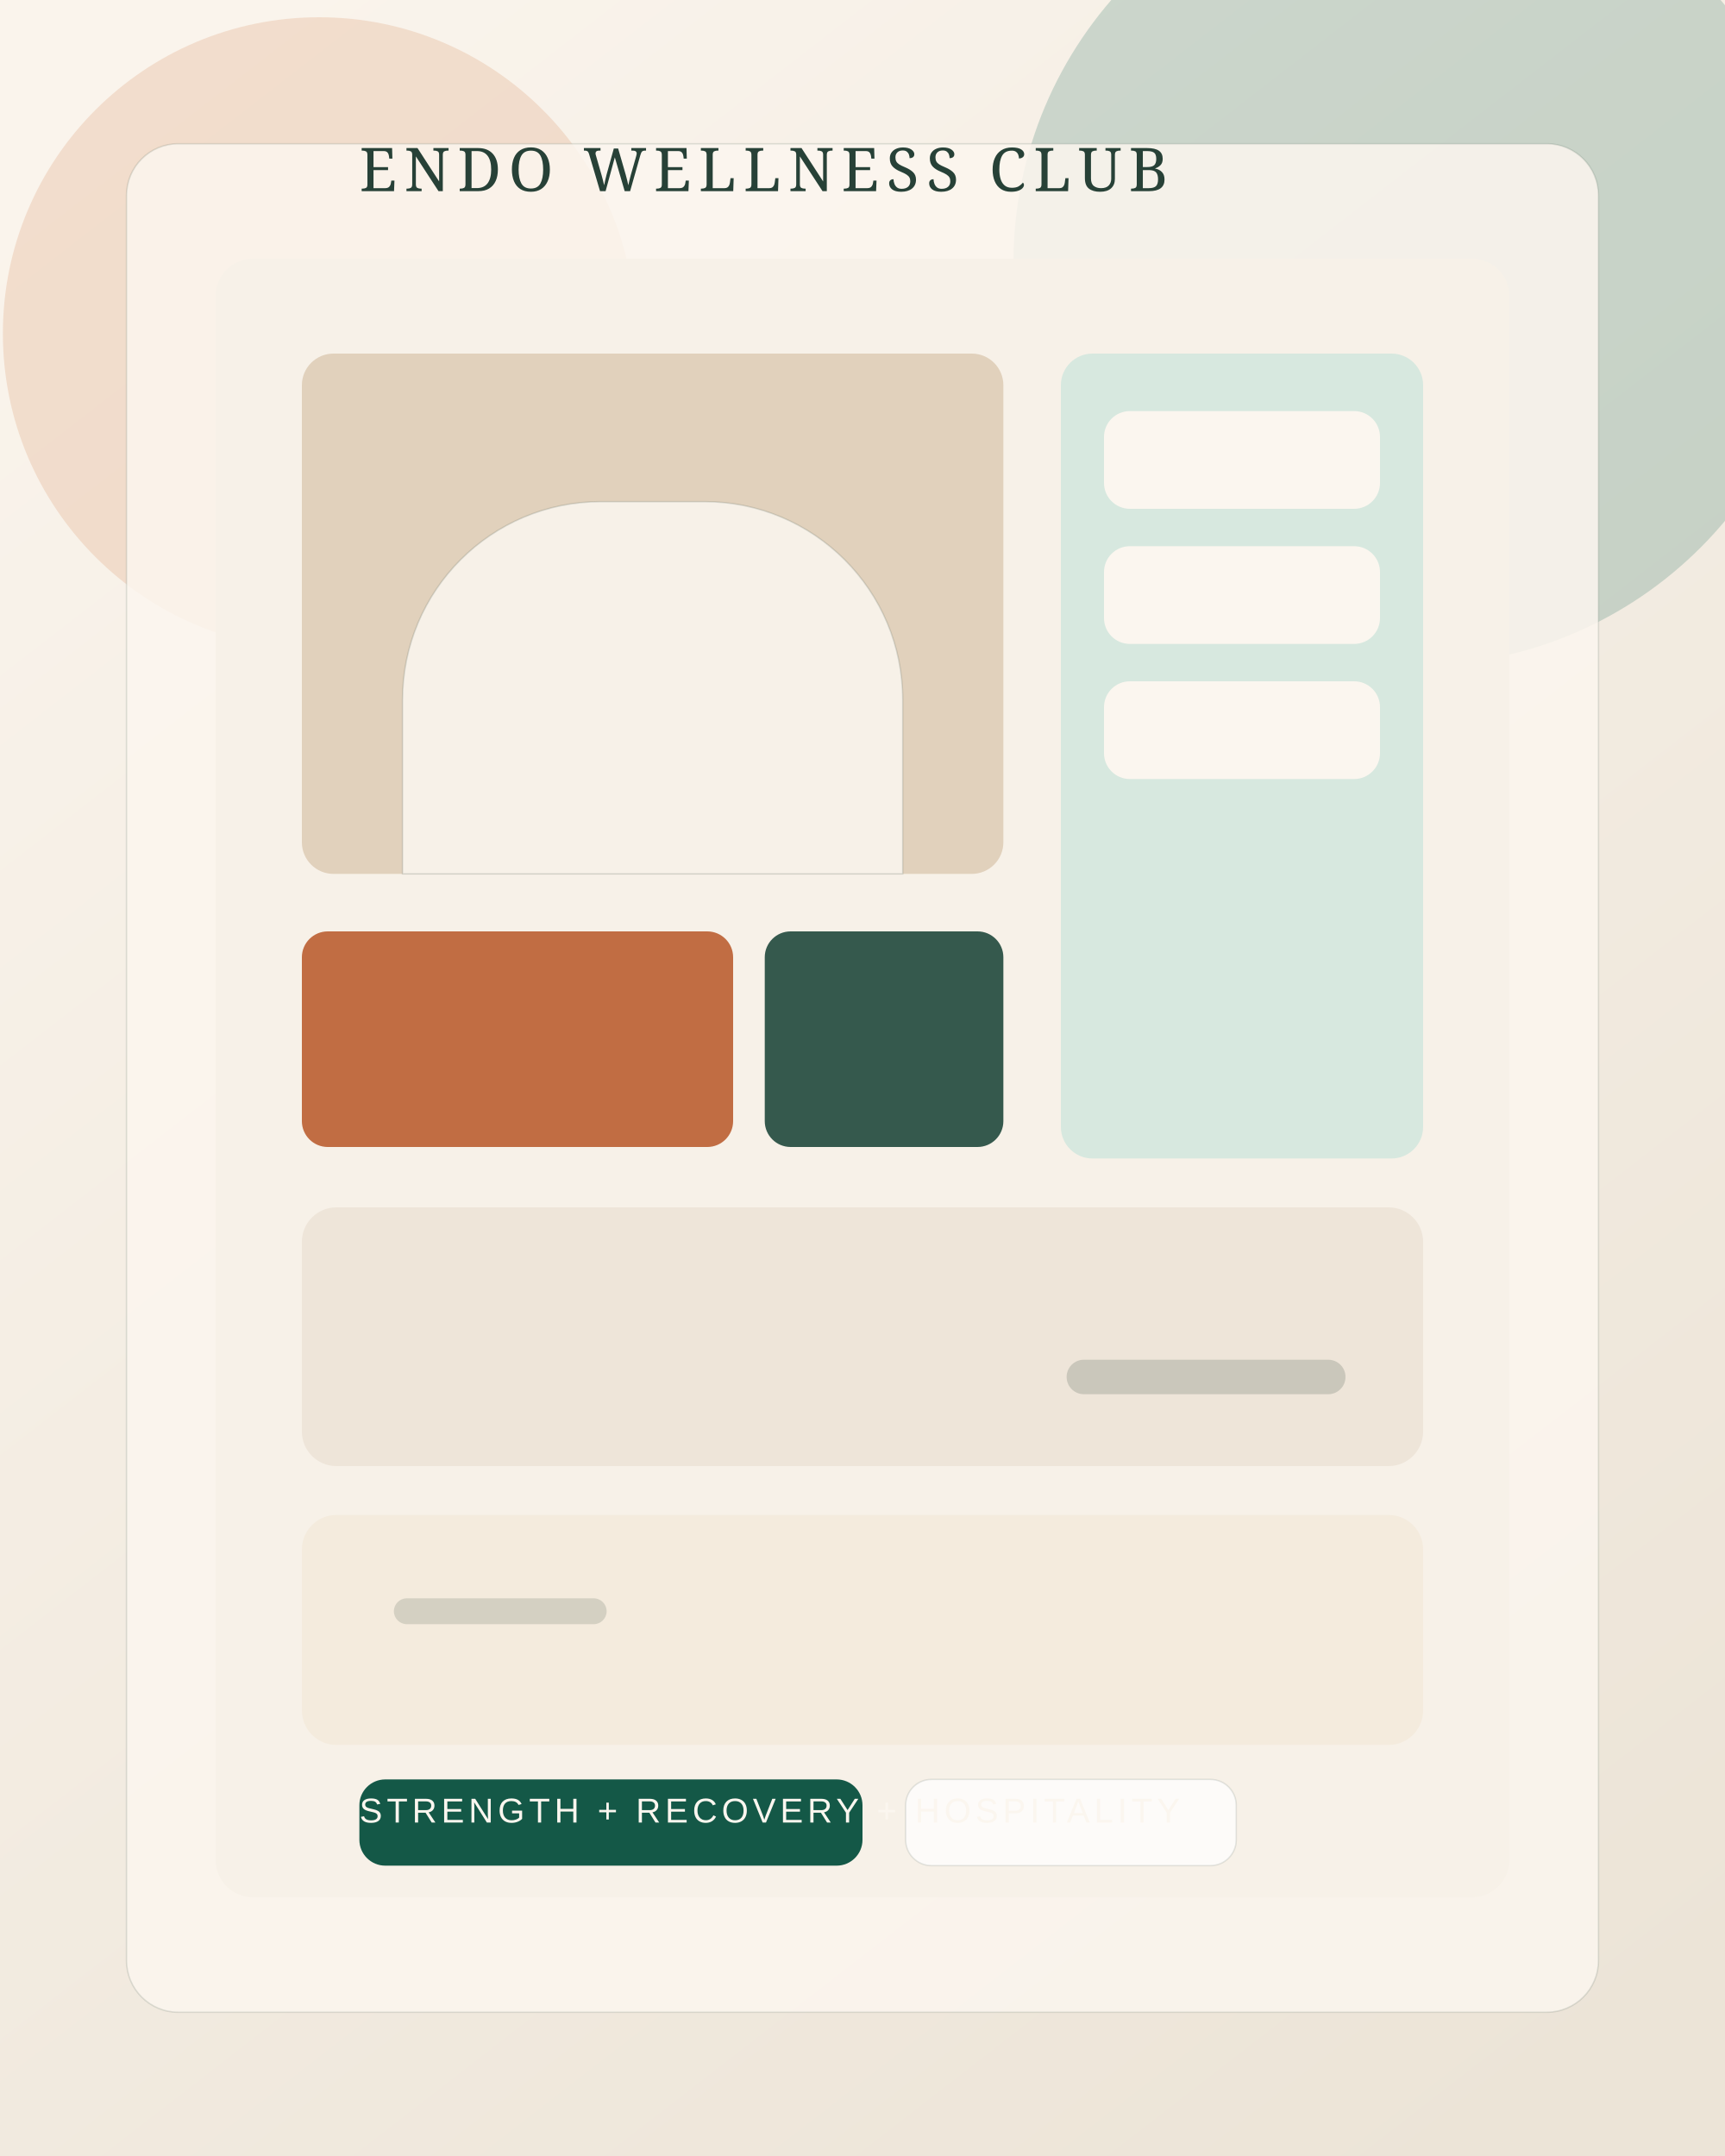
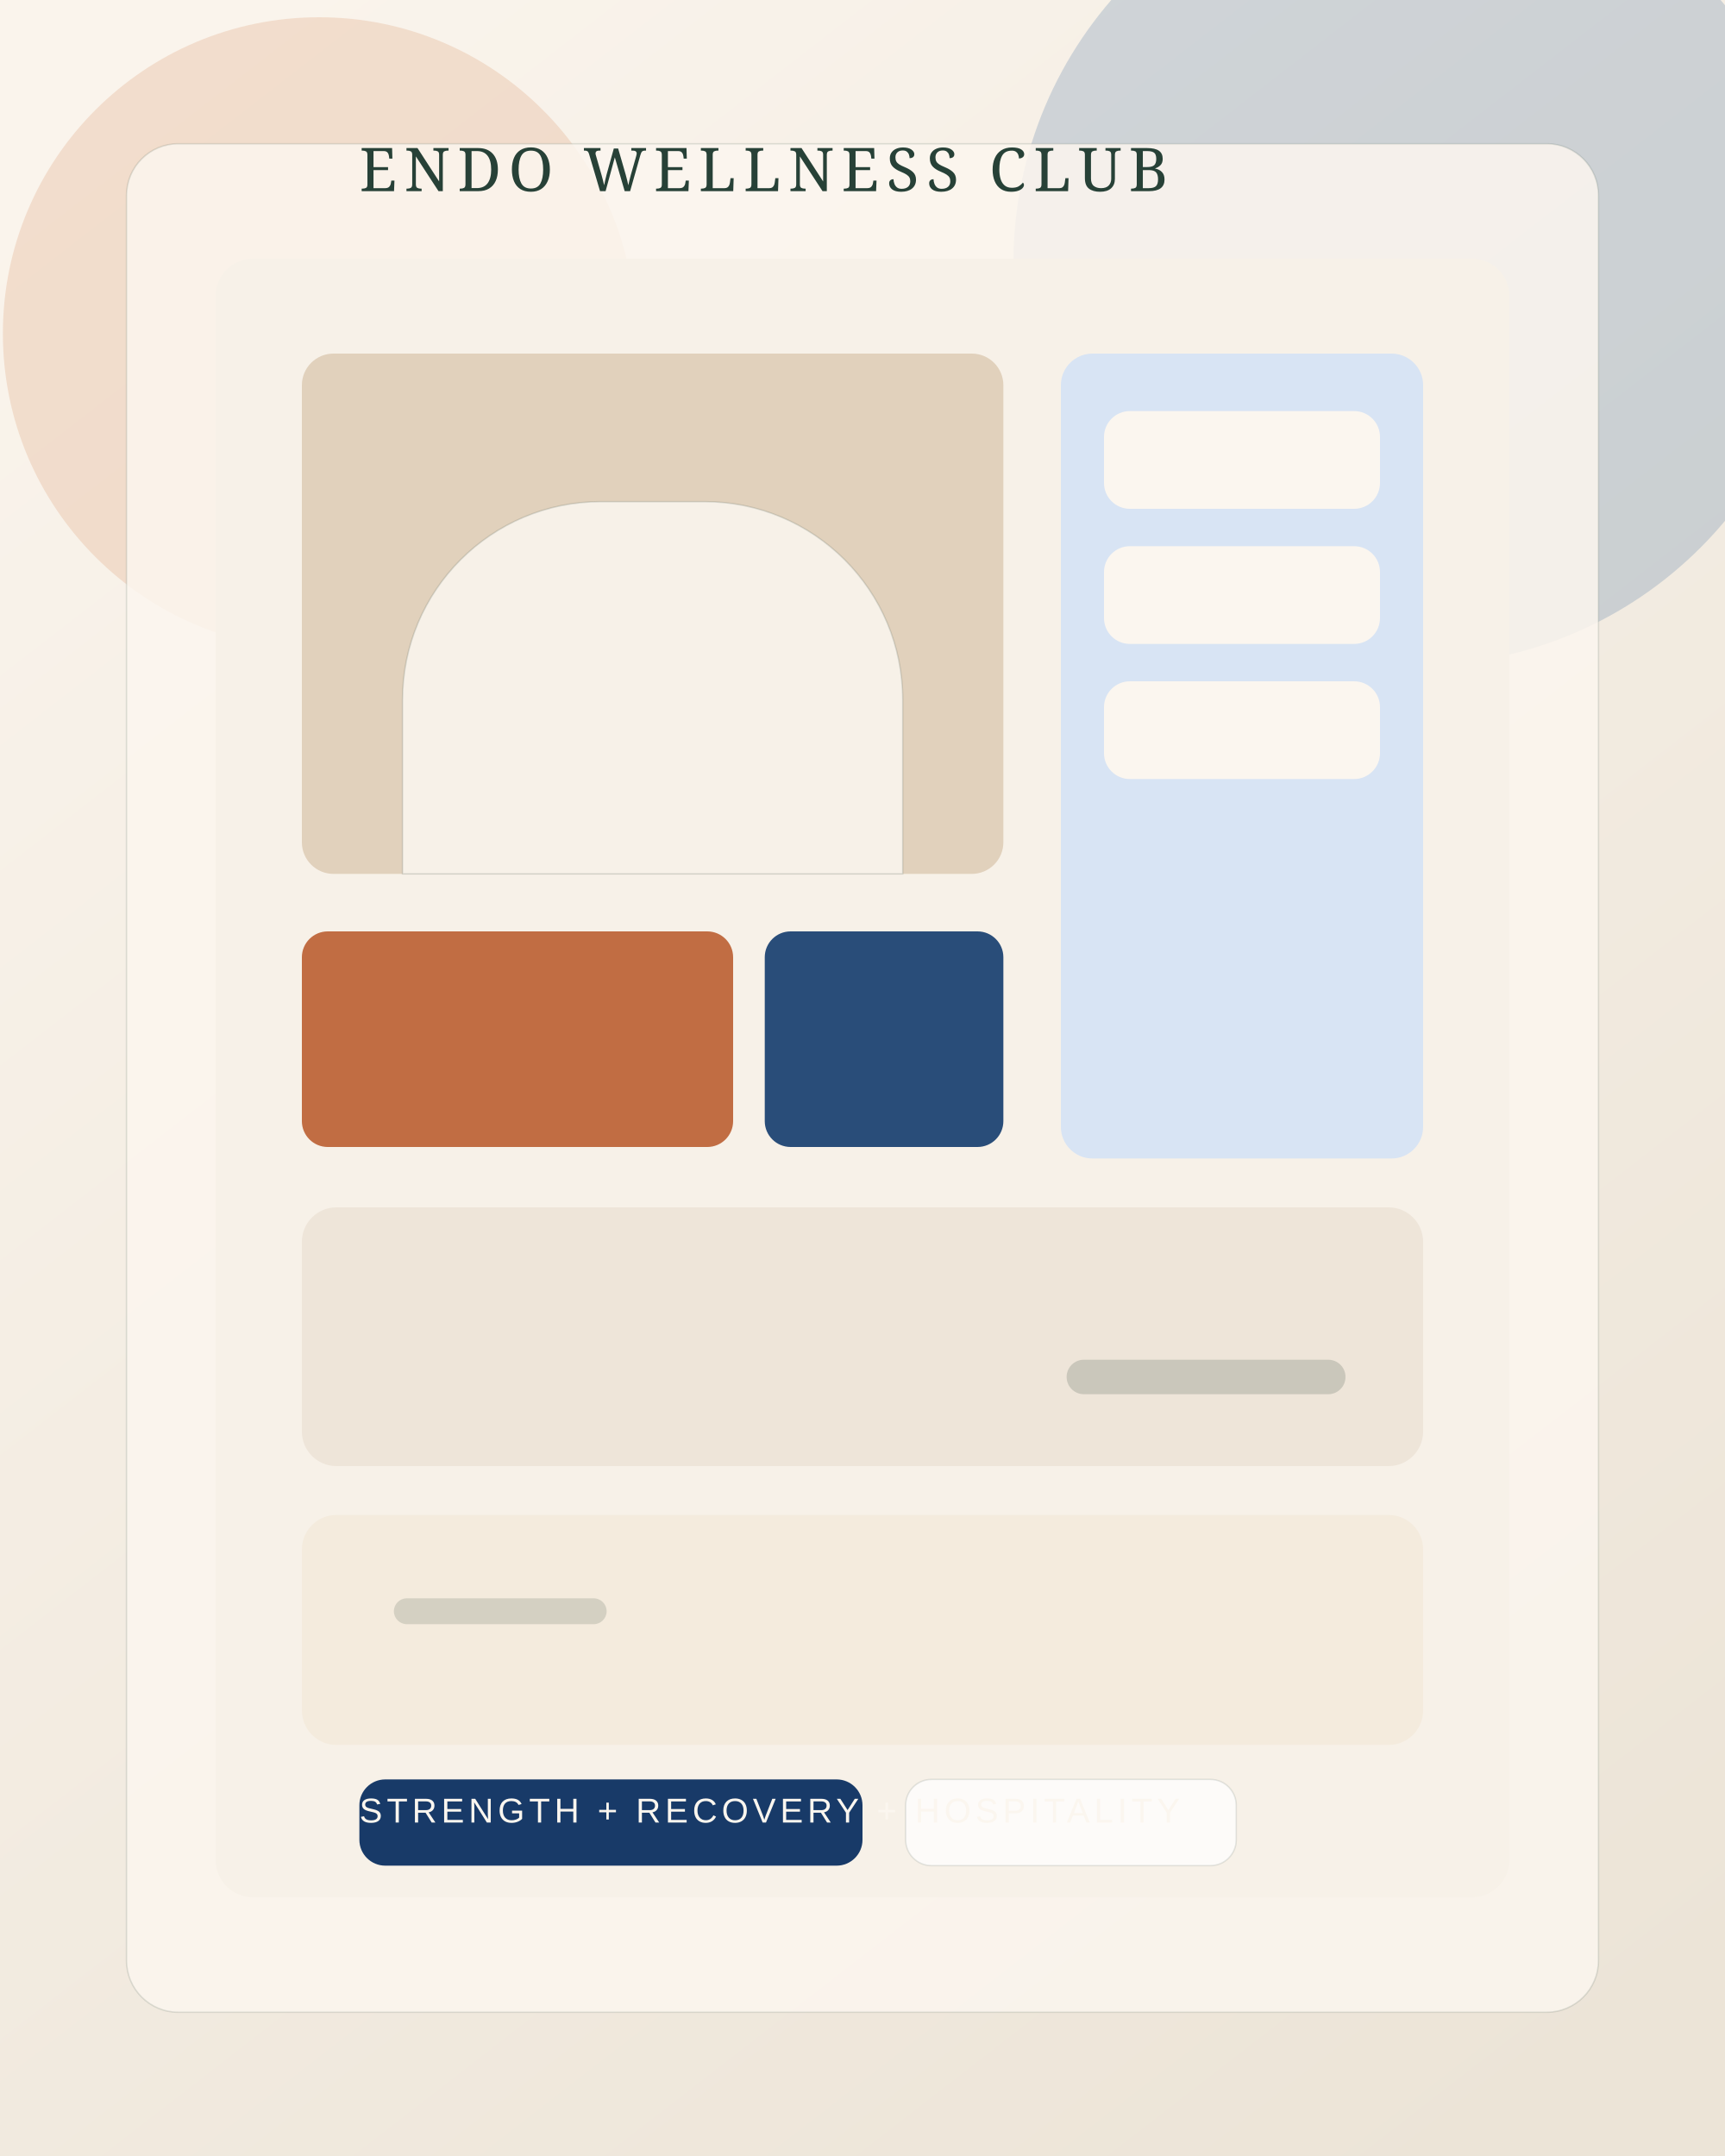
<svg xmlns="http://www.w3.org/2000/svg" width="1200" height="1500" viewBox="0 0 1200 1500" fill="none">
  <rect width="1200" height="1500" fill="#EEE8DE" />
  <rect width="1200" height="1500" fill="url(#bg)" />
  <circle cx="222" cy="232" r="220" fill="#D98E62" fill-opacity="0.22" />
-   <circle cx="985" cy="183" r="280" fill="#1D6A5A" fill-opacity="0.2" />
+   <circle cx="985" cy="183" r="280" fill="#315f97" fill-opacity="0.2" />
  <rect x="88" y="100" width="1024" height="1300" rx="36" fill="#FBF6EF" fill-opacity="0.85" stroke="#274137" stroke-opacity="0.14" />
  <rect x="150" y="180" width="900" height="1140" rx="26" fill="#F7F1E8" />
  <rect x="210" y="246" width="488" height="362" rx="22" fill="#E1D1BC" />
-   <rect x="738" y="246" width="252" height="560" rx="22" fill="#D7E8DF" />
+   <rect x="738" y="246" width="252" height="560" rx="22" fill="#D8E4F4" />
  <rect x="210" y="648" width="300" height="150" rx="18" fill="#C16D43" />
-   <rect x="532" y="648" width="166" height="150" rx="18" fill="#35594D" />
+   <rect x="532" y="648" width="166" height="150" rx="18" fill="#294d79" />
  <rect x="210" y="840" width="780" height="180" rx="24" fill="#EEE5D9" />
  <rect x="210" y="1054" width="780" height="160" rx="24" fill="#F4EBDD" />
  <rect x="274" y="1112" width="148" height="18" rx="9" fill="#274137" fill-opacity="0.16" />
  <rect x="742" y="946" width="194" height="24" rx="12" fill="#274137" fill-opacity="0.18" />
  <rect x="768" y="286" width="192" height="68" rx="18" fill="#FBF6EF" />
  <rect x="768" y="380" width="192" height="68" rx="18" fill="#FBF6EF" />
  <rect x="768" y="474" width="192" height="68" rx="18" fill="#FBF6EF" />
  <path d="M280 487C280 410.784 341.784 349 418 349H490C566.216 349 628 410.784 628 487V608H280V487Z" fill="#F7F1E8" stroke="#274137" stroke-opacity="0.15" />
-   <rect x="250" y="1238" width="350" height="60" rx="18" fill="#145847" />
+   <rect x="250" y="1238" width="350" height="60" rx="18" fill="#183A68" />
  <rect x="630" y="1238" width="230" height="60" rx="18" fill="#FFFFFF" fill-opacity="0.74" stroke="#274137" stroke-opacity="0.12" />
  <text x="250" y="133" fill="#274137" font-family="Georgia, serif" font-size="42" letter-spacing="5">ENDO WELLNESS CLUB</text>
  <text x="250" y="1268" fill="#FBF6EF" font-family="Arial, sans-serif" font-size="24" letter-spacing="3">STRENGTH + RECOVERY + HOSPITALITY</text>
  <defs>
    <linearGradient id="bg" x1="69" y1="78" x2="1119" y2="1433" gradientUnits="userSpaceOnUse">
      <stop stop-color="#FAF4EC" />
      <stop offset="1" stop-color="#ECE4D7" />
    </linearGradient>
  </defs>
</svg>
